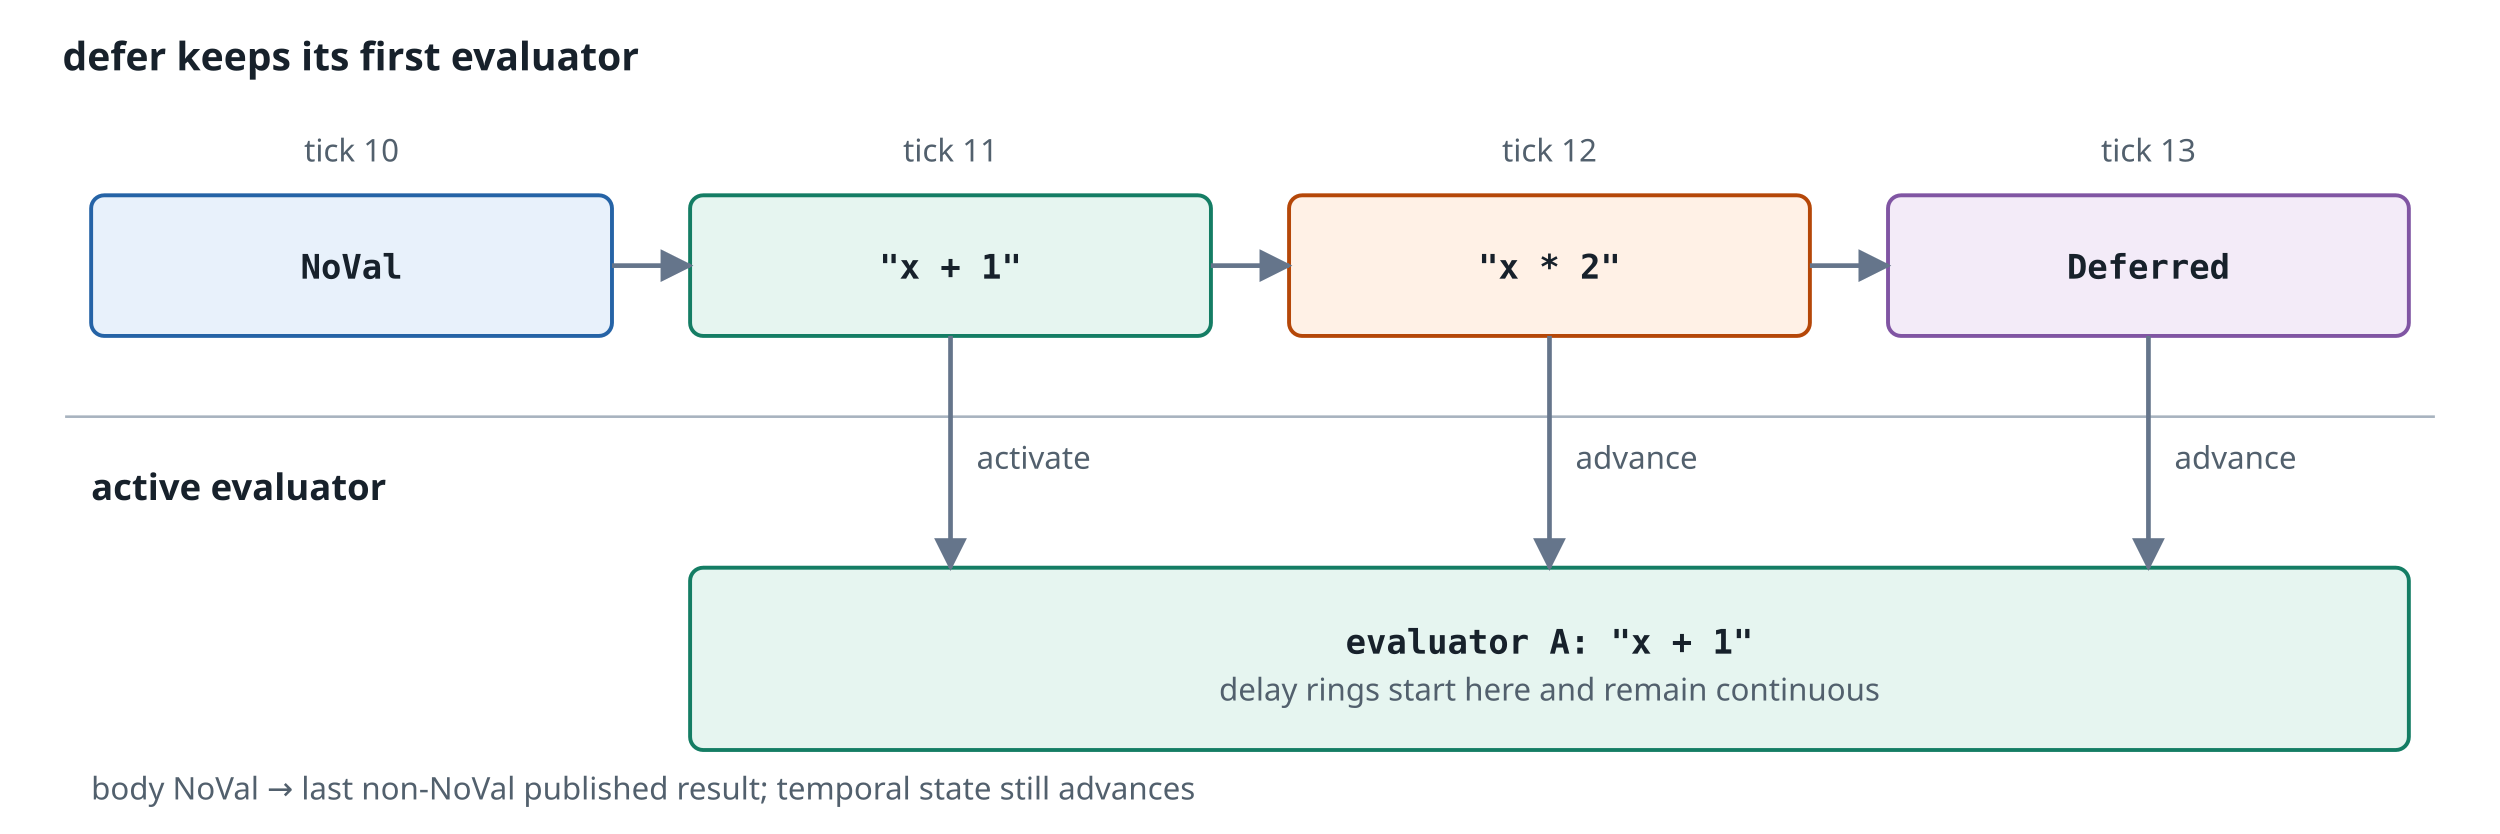
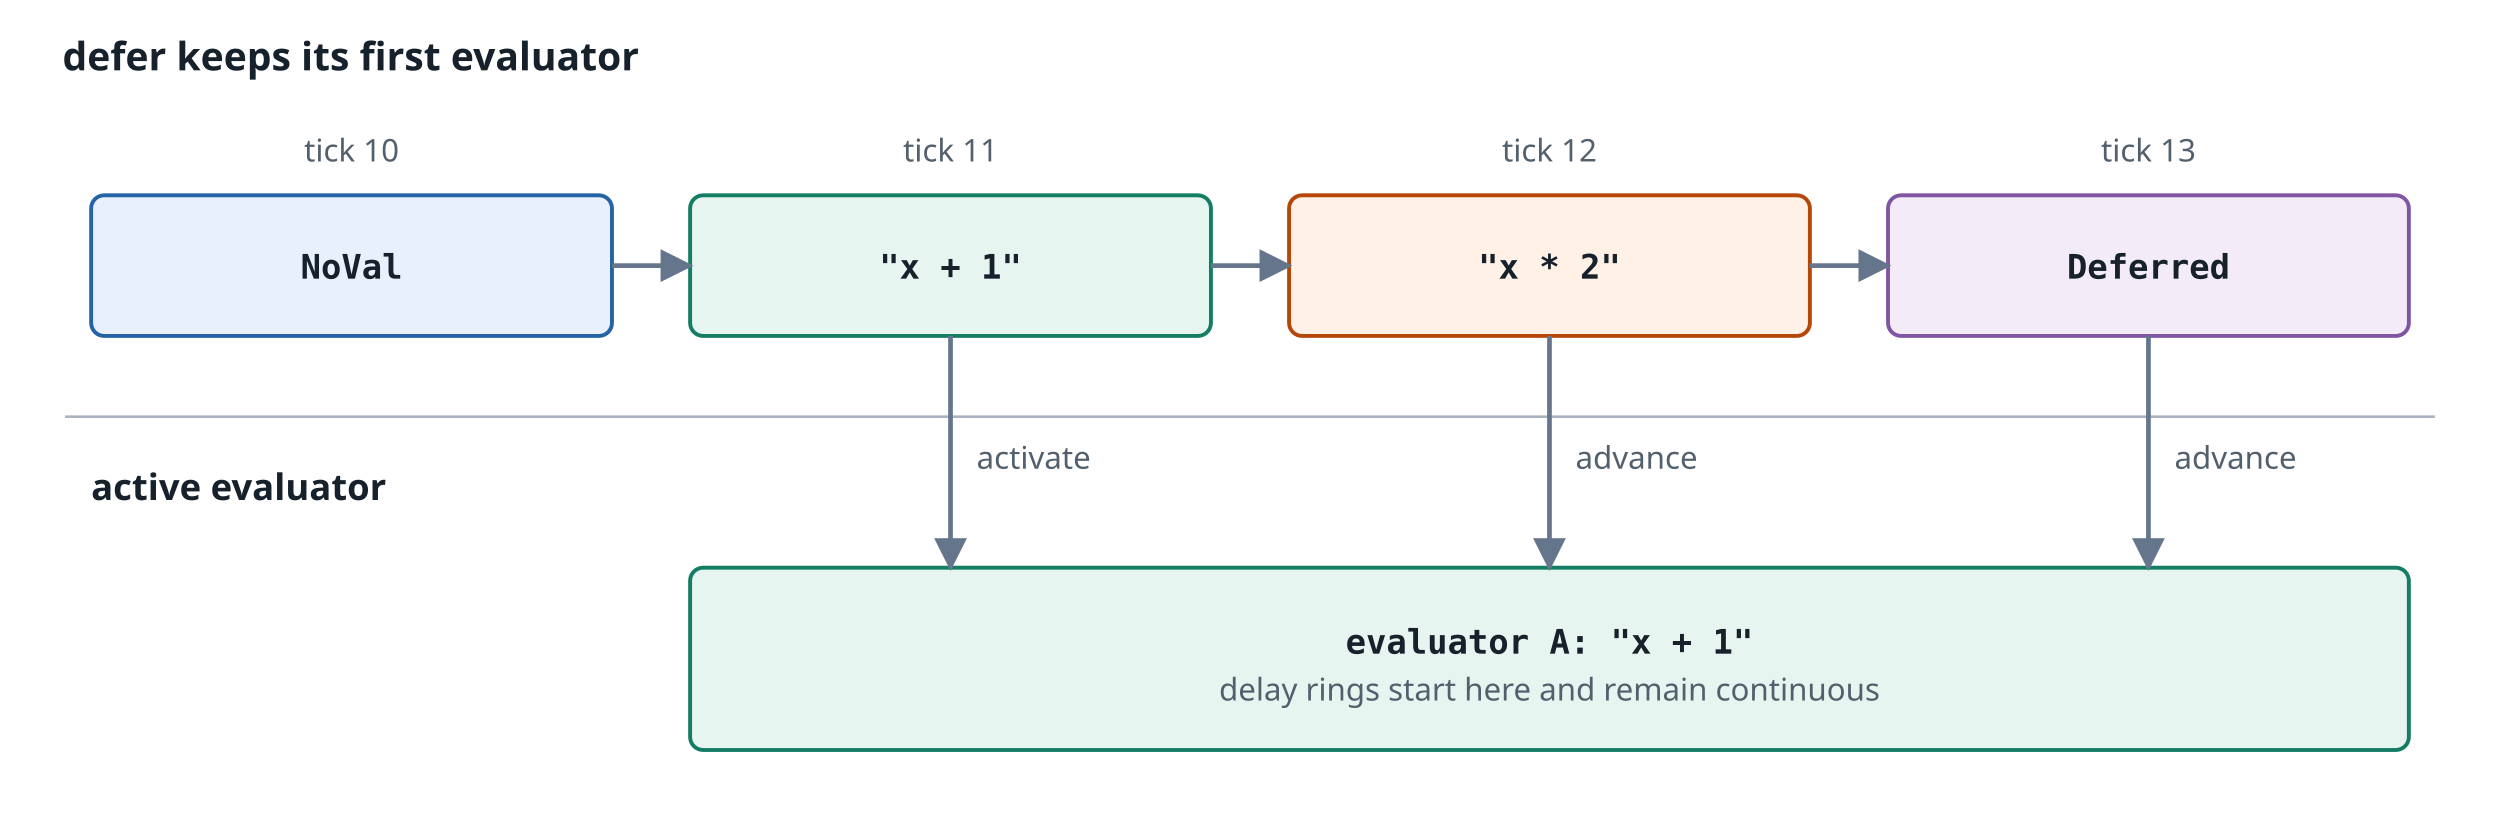
<svg xmlns="http://www.w3.org/2000/svg" viewBox="0 0 960 320" role="img" aria-labelledby="defer-arrow-title defer-arrow-desc" style="width:100%;max-width:960px;height:auto;background:#ffffff;border:1px solid #d0d7de;border-radius:6px">
  <defs>
    <marker id="defer-arrow" viewBox="0 0 10 10" refX="9" refY="5" markerWidth="7" markerHeight="7" orient="auto-start-reverse">
      <path d="M 0 0 L 10 5 L 0 10 z" fill="#65758b" />
    </marker>
  </defs>
  <text x="24" y="27" text-anchor="start" font-family="system-ui, sans-serif" font-size="15" font-weight="700" fill="#17212b">defer keeps its first evaluator</text>
  <text x="135" y="62" text-anchor="middle" font-family="system-ui, sans-serif" font-size="12" font-weight="400" fill="#52606d">tick 10</text>
  <rect x="35" y="75" width="200" height="54" rx="5" fill="#e8f1fb" stroke="#2563a6" stroke-width="1.5" />
  <text x="135" y="107" text-anchor="middle" font-family="ui-monospace, monospace" font-size="13" font-weight="600" fill="#17212b">NoVal</text>
  <text x="365" y="62" text-anchor="middle" font-family="system-ui, sans-serif" font-size="12" font-weight="400" fill="#52606d">tick 11</text>
  <rect x="265" y="75" width="200" height="54" rx="5" fill="#e6f5f0" stroke="#147d64" stroke-width="1.5" />
  <text x="365" y="107" text-anchor="middle" font-family="ui-monospace, monospace" font-size="13" font-weight="600" fill="#17212b">"x + 1"</text>
  <text x="595" y="62" text-anchor="middle" font-family="system-ui, sans-serif" font-size="12" font-weight="400" fill="#52606d">tick 12</text>
  <rect x="495" y="75" width="200" height="54" rx="5" fill="#fff1e6" stroke="#b54708" stroke-width="1.5" />
  <text x="595" y="107" text-anchor="middle" font-family="ui-monospace, monospace" font-size="13" font-weight="600" fill="#17212b">"x * 2"</text>
  <text x="825" y="62" text-anchor="middle" font-family="system-ui, sans-serif" font-size="12" font-weight="400" fill="#52606d">tick 13</text>
  <rect x="725" y="75" width="200" height="54" rx="5" fill="#f3ebf8" stroke="#8055a3" stroke-width="1.5" />
  <text x="825" y="107" text-anchor="middle" font-family="ui-monospace, monospace" font-size="13" font-weight="600" fill="#17212b">Deferred</text>
  <line x1="235" y1="102" x2="265" y2="102" stroke="#65758b" stroke-width="1.8" marker-end="url(#defer-arrow)" />
  <line x1="465" y1="102" x2="495" y2="102" stroke="#65758b" stroke-width="1.8" marker-end="url(#defer-arrow)" />
  <line x1="695" y1="102" x2="725" y2="102" stroke="#65758b" stroke-width="1.8" marker-end="url(#defer-arrow)" />
  <line x1="25" y1="160" x2="935" y2="160" stroke="#a8b3bf" stroke-width="1" />
  <text x="35" y="192" text-anchor="start" font-family="system-ui, sans-serif" font-size="14" font-weight="600" fill="#17212b">active evaluator</text>
  <rect x="265" y="218" width="660" height="70" rx="5" fill="#e6f5f0" stroke="#147d64" stroke-width="1.5" />
  <text x="595" y="251" text-anchor="middle" font-family="ui-monospace, monospace" font-size="13" font-weight="600" fill="#17212b">evaluator A: "x + 1"</text>
  <text x="595" y="269" text-anchor="middle" font-family="system-ui, sans-serif" font-size="12" font-weight="400" fill="#52606d">delay rings start here and remain continuous</text>
  <line x1="365" y1="129" x2="365" y2="218" stroke="#65758b" stroke-width="1.8" marker-end="url(#defer-arrow)" />
  <line x1="595" y1="129" x2="595" y2="218" stroke="#65758b" stroke-width="1.8" marker-end="url(#defer-arrow)" />
  <line x1="825" y1="129" x2="825" y2="218" stroke="#65758b" stroke-width="1.8" marker-end="url(#defer-arrow)" />
  <text x="375" y="180" text-anchor="start" font-family="system-ui, sans-serif" font-size="12" font-weight="400" fill="#52606d">activate</text>
  <text x="605" y="180" text-anchor="start" font-family="system-ui, sans-serif" font-size="12" font-weight="400" fill="#52606d">advance</text>
  <text x="835" y="180" text-anchor="start" font-family="system-ui, sans-serif" font-size="12" font-weight="400" fill="#52606d">advance</text>
-   <text x="35" y="307" text-anchor="start" font-family="system-ui, sans-serif" font-size="12" font-weight="400" fill="#52606d">body NoVal → last non-NoVal published result; temporal state still advances</text>
</svg>
